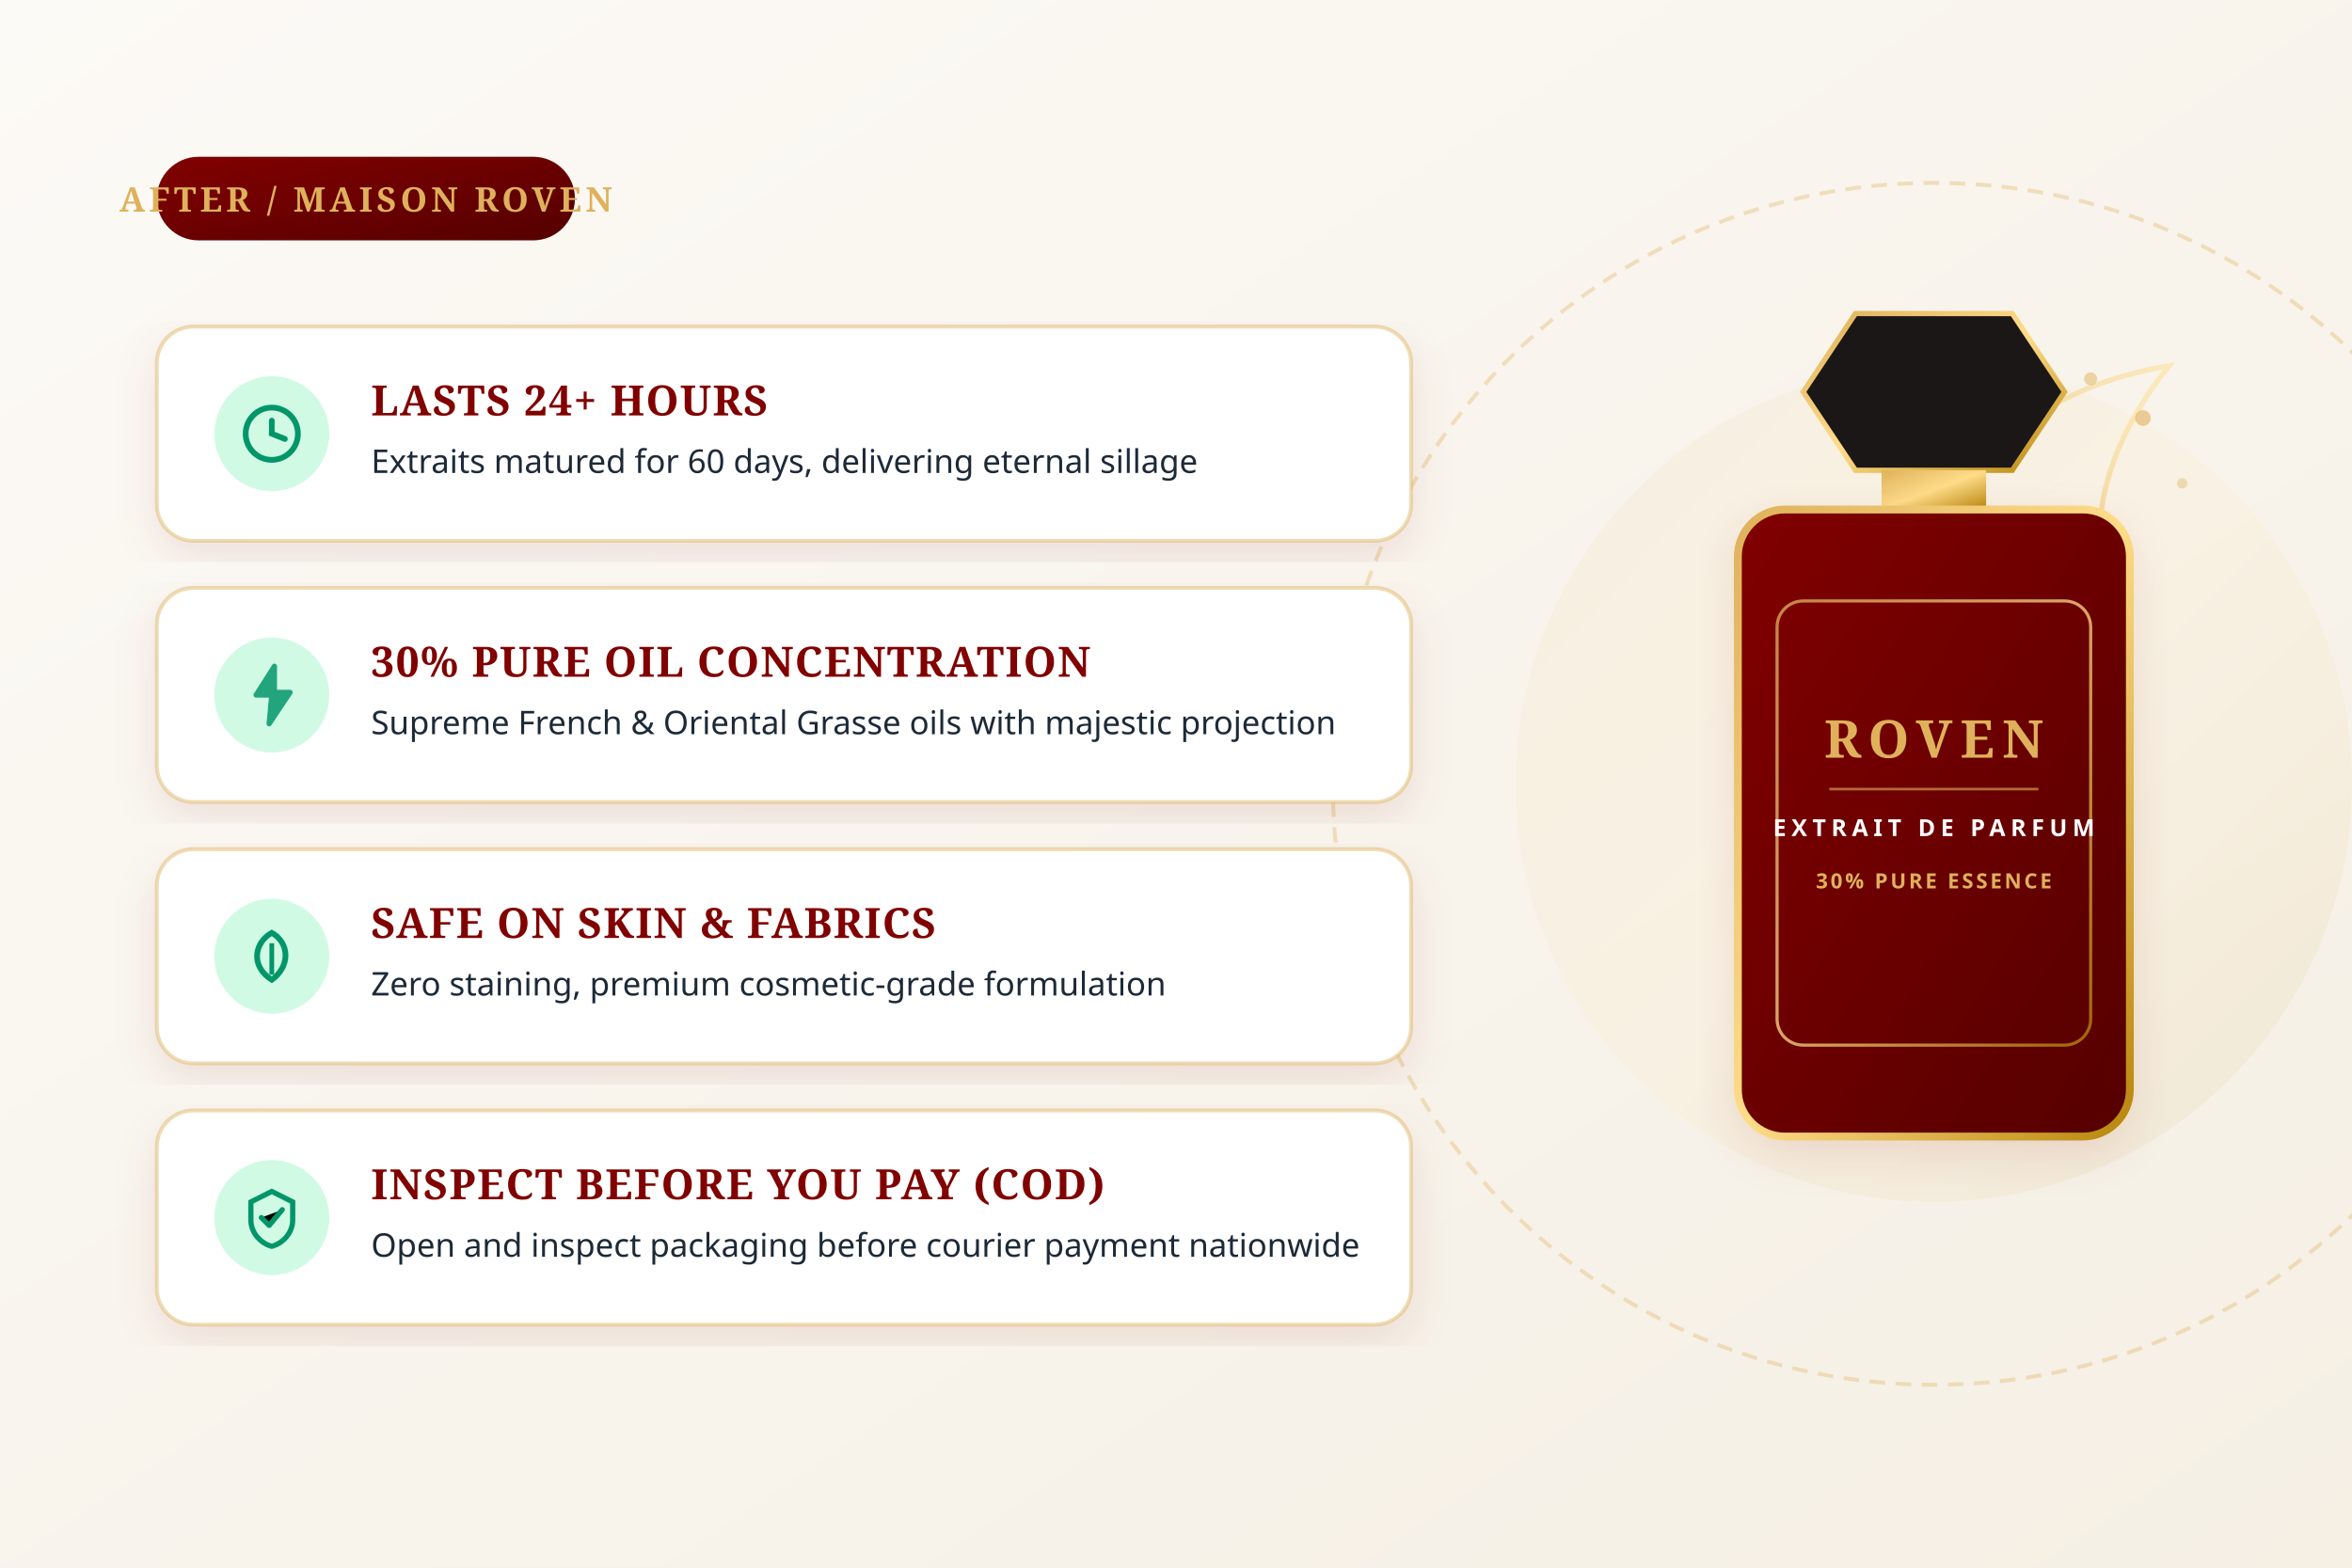
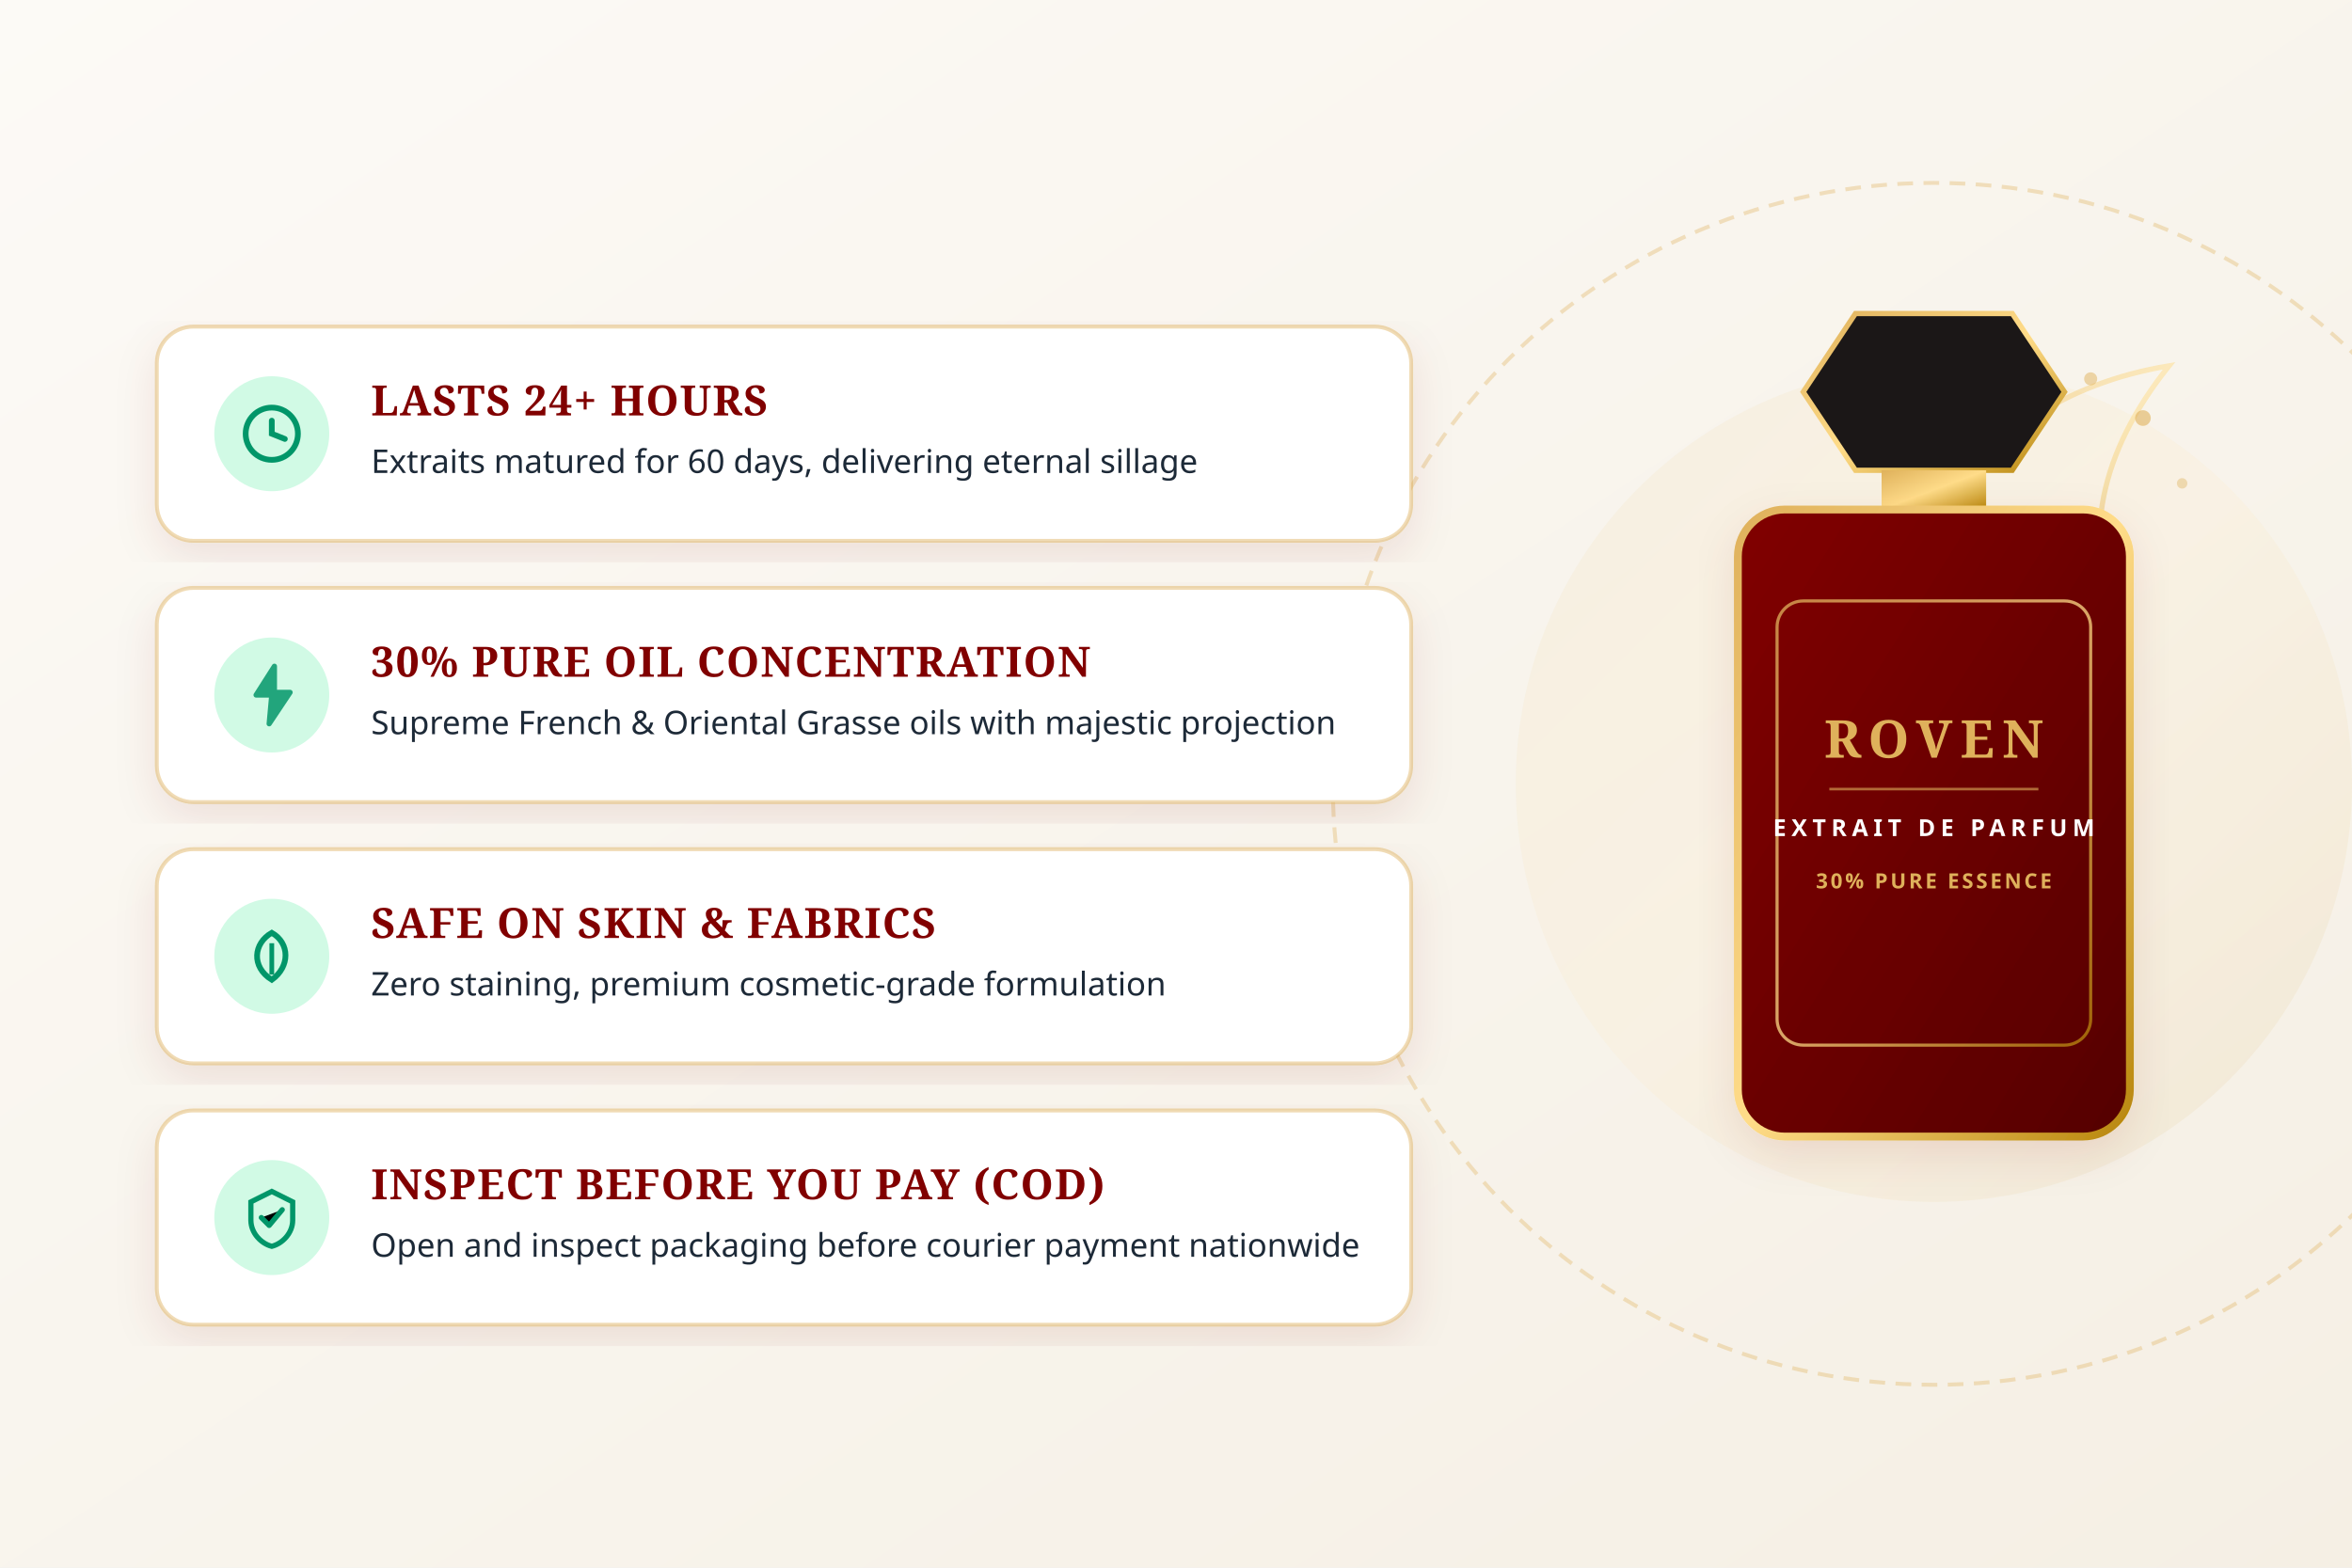
<svg xmlns="http://www.w3.org/2000/svg" viewBox="0 0 900 600" width="900" height="600">
  <defs>
    <linearGradient id="bgAfter" x1="0%" y1="0%" x2="100%" y2="100%">
      <stop offset="0%" stop-color="#FCFAF6" />
      <stop offset="100%" stop-color="#F5EFE4" />
    </linearGradient>
    <linearGradient id="goldGradient" x1="0%" y1="0%" x2="100%" y2="100%">
      <stop offset="0%" stop-color="#dfb15b" />
      <stop offset="50%" stop-color="#ffdc89" />
      <stop offset="100%" stop-color="#b8860b" />
    </linearGradient>
    <linearGradient id="crimsonGradient" x1="0%" y1="0%" x2="100%" y2="100%">
      <stop offset="0%" stop-color="#810100" />
      <stop offset="100%" stop-color="#550000" />
    </linearGradient>
    <filter id="shadowAfter" x="-10%" y="-10%" width="120%" height="120%">
      <feDropShadow dx="0" dy="6" stdDeviation="8" flood-opacity="0.1" flood-color="#810100" />
    </filter>
  </defs>
  <rect width="900" height="600" fill="url(#bgAfter)" />
  <circle cx="740" cy="300" r="230" fill="none" stroke="#dfb15b" stroke-width="1.5" opacity="0.35" stroke-dasharray="6 4" />
  <circle cx="740" cy="300" r="160" fill="url(#goldGradient)" opacity="0.08" />
  <g transform="translate(640, 120)">
    <path d="M100 80 Q130 30 190 20 Q150 70 170 120" stroke="url(#goldGradient)" stroke-width="2" fill="none" opacity="0.5" />
    <circle cx="180" cy="40" r="3" fill="#dfb15b" opacity="0.6" />
    <circle cx="195" cy="65" r="2" fill="#dfb15b" opacity="0.4" />
    <circle cx="160" cy="25" r="2.5" fill="#dfb15b" opacity="0.5" />
    <polygon points="70,0 130,0 150,30 130,60 70,60 50,30" fill="#1B1717" stroke="url(#goldGradient)" stroke-width="2" />
    <rect x="80" y="60" width="40" height="15" fill="url(#goldGradient)" />
    <rect x="25" y="75" width="150" height="240" rx="18" fill="url(#crimsonGradient)" stroke="url(#goldGradient)" stroke-width="3" filter="url(#shadowAfter)" />
    <rect x="40" y="110" width="120" height="170" rx="10" fill="none" stroke="url(#goldGradient)" stroke-width="1.2" opacity="0.75" />
    <text x="100" y="170" text-anchor="middle" font-family="'Cinzel', 'Playfair Display', serif" font-size="20" font-weight="800" fill="#dfb15b" letter-spacing="3">ROVEN</text>
    <line x1="60" y1="182" x2="140" y2="182" stroke="#dfb15b" stroke-width="1" opacity="0.6" />
    <text x="100" y="200" text-anchor="middle" font-family="'Montserrat', sans-serif" font-size="9" font-weight="600" fill="#FFFFFF" letter-spacing="2">EXTRAIT DE PARFUM</text>
    <text x="100" y="220" text-anchor="middle" font-family="'Montserrat', sans-serif" font-size="8" font-weight="700" fill="#dfb15b" letter-spacing="1">30% PURE ESSENCE</text>
  </g>
-   <g transform="translate(60, 60)">
-     <rect x="0" y="0" width="160" height="32" rx="16" fill="url(#crimsonGradient)" />
-     <text x="80" y="21" text-anchor="middle" font-family="'Cinzel', 'Playfair Display', serif" font-size="13" font-weight="800" fill="#dfb15b" letter-spacing="1.5">AFTER / MAISON ROVEN</text>
-   </g>
  <g transform="translate(60, 125)">
    <g transform="translate(0, 0)" filter="url(#shadowAfter)">
      <rect width="480" height="82" rx="14" fill="#FFFFFF" stroke="rgba(223, 177, 91, 0.45)" stroke-width="1.5" />
      <circle cx="44" cy="41" r="22" fill="#D1FAE5" />
      <circle cx="44" cy="41" r="10" stroke="#059669" stroke-width="2.2" fill="none" />
      <polyline points="44,36 44,41 49,43" stroke="#059669" stroke-width="2.2" stroke-linecap="round" fill="none" />
      <text x="82" y="34" font-family="'Playfair Display', 'Cinzel', serif" font-size="16" font-weight="800" fill="#810100" letter-spacing="0.5">LASTS 24+ HOURS</text>
      <text x="82" y="56" font-family="'Montserrat', sans-serif" font-size="12.5" font-weight="500" fill="#1F2937">Extraits matured for 60 days, delivering eternal sillage</text>
    </g>
    <g transform="translate(0, 100)" filter="url(#shadowAfter)">
      <rect width="480" height="82" rx="14" fill="#FFFFFF" stroke="rgba(223, 177, 91, 0.45)" stroke-width="1.5" />
      <circle cx="44" cy="41" r="22" fill="#D1FAE5" />
      <path d="M45 30 L38 41 H44 L43 52 L51 40 H45 Z" stroke="#059669" stroke-width="2" stroke-linejoin="round" fill="#059669" opacity="0.85" />
      <text x="82" y="34" font-family="'Playfair Display', 'Cinzel', serif" font-size="16" font-weight="800" fill="#810100" letter-spacing="0.5">30% PURE OIL CONCENTRATION</text>
      <text x="82" y="56" font-family="'Montserrat', sans-serif" font-size="12.5" font-weight="500" fill="#1F2937">Supreme French &amp; Oriental Grasse oils with majestic projection</text>
    </g>
    <g transform="translate(0, 200)" filter="url(#shadowAfter)">
      <rect width="480" height="82" rx="14" fill="#FFFFFF" stroke="rgba(223, 177, 91, 0.45)" stroke-width="1.5" />
      <circle cx="44" cy="41" r="22" fill="#D1FAE5" />
      <path d="M44 32 C37 36 36 45 44 50 C51 45 51 36 44 32 Z" stroke="#059669" stroke-width="2.2" fill="none" />
      <line x1="44" y1="36" x2="44" y2="48" stroke="#059669" stroke-width="1.8" />
      <text x="82" y="34" font-family="'Playfair Display', 'Cinzel', serif" font-size="16" font-weight="800" fill="#810100" letter-spacing="0.5">SAFE ON SKIN &amp; FABRICS</text>
      <text x="82" y="56" font-family="'Montserrat', sans-serif" font-size="12.5" font-weight="500" fill="#1F2937">Zero staining, premium cosmetic-grade formulation</text>
    </g>
    <g transform="translate(0, 300)" filter="url(#shadowAfter)">
      <rect width="480" height="82" rx="14" fill="#FFFFFF" stroke="rgba(223, 177, 91, 0.45)" stroke-width="1.5" />
      <circle cx="44" cy="41" r="22" fill="#D1FAE5" />
      <path d="M44 31 L52 35 V42 C52 47 48 51 44 52 C40 51 36 47 36 42 V35 Z" stroke="#059669" stroke-width="2" fill="none" />
      <path d="M40 41 L43 44 L48 38" stroke="#059669" stroke-width="2" stroke-linecap="round" stroke-linejoin="round" />
      <text x="82" y="34" font-family="'Playfair Display', 'Cinzel', serif" font-size="16" font-weight="800" fill="#810100" letter-spacing="0.5">INSPECT BEFORE YOU PAY (COD)</text>
      <text x="82" y="56" font-family="'Montserrat', sans-serif" font-size="12.5" font-weight="500" fill="#1F2937">Open and inspect packaging before courier payment nationwide</text>
    </g>
  </g>
</svg>
